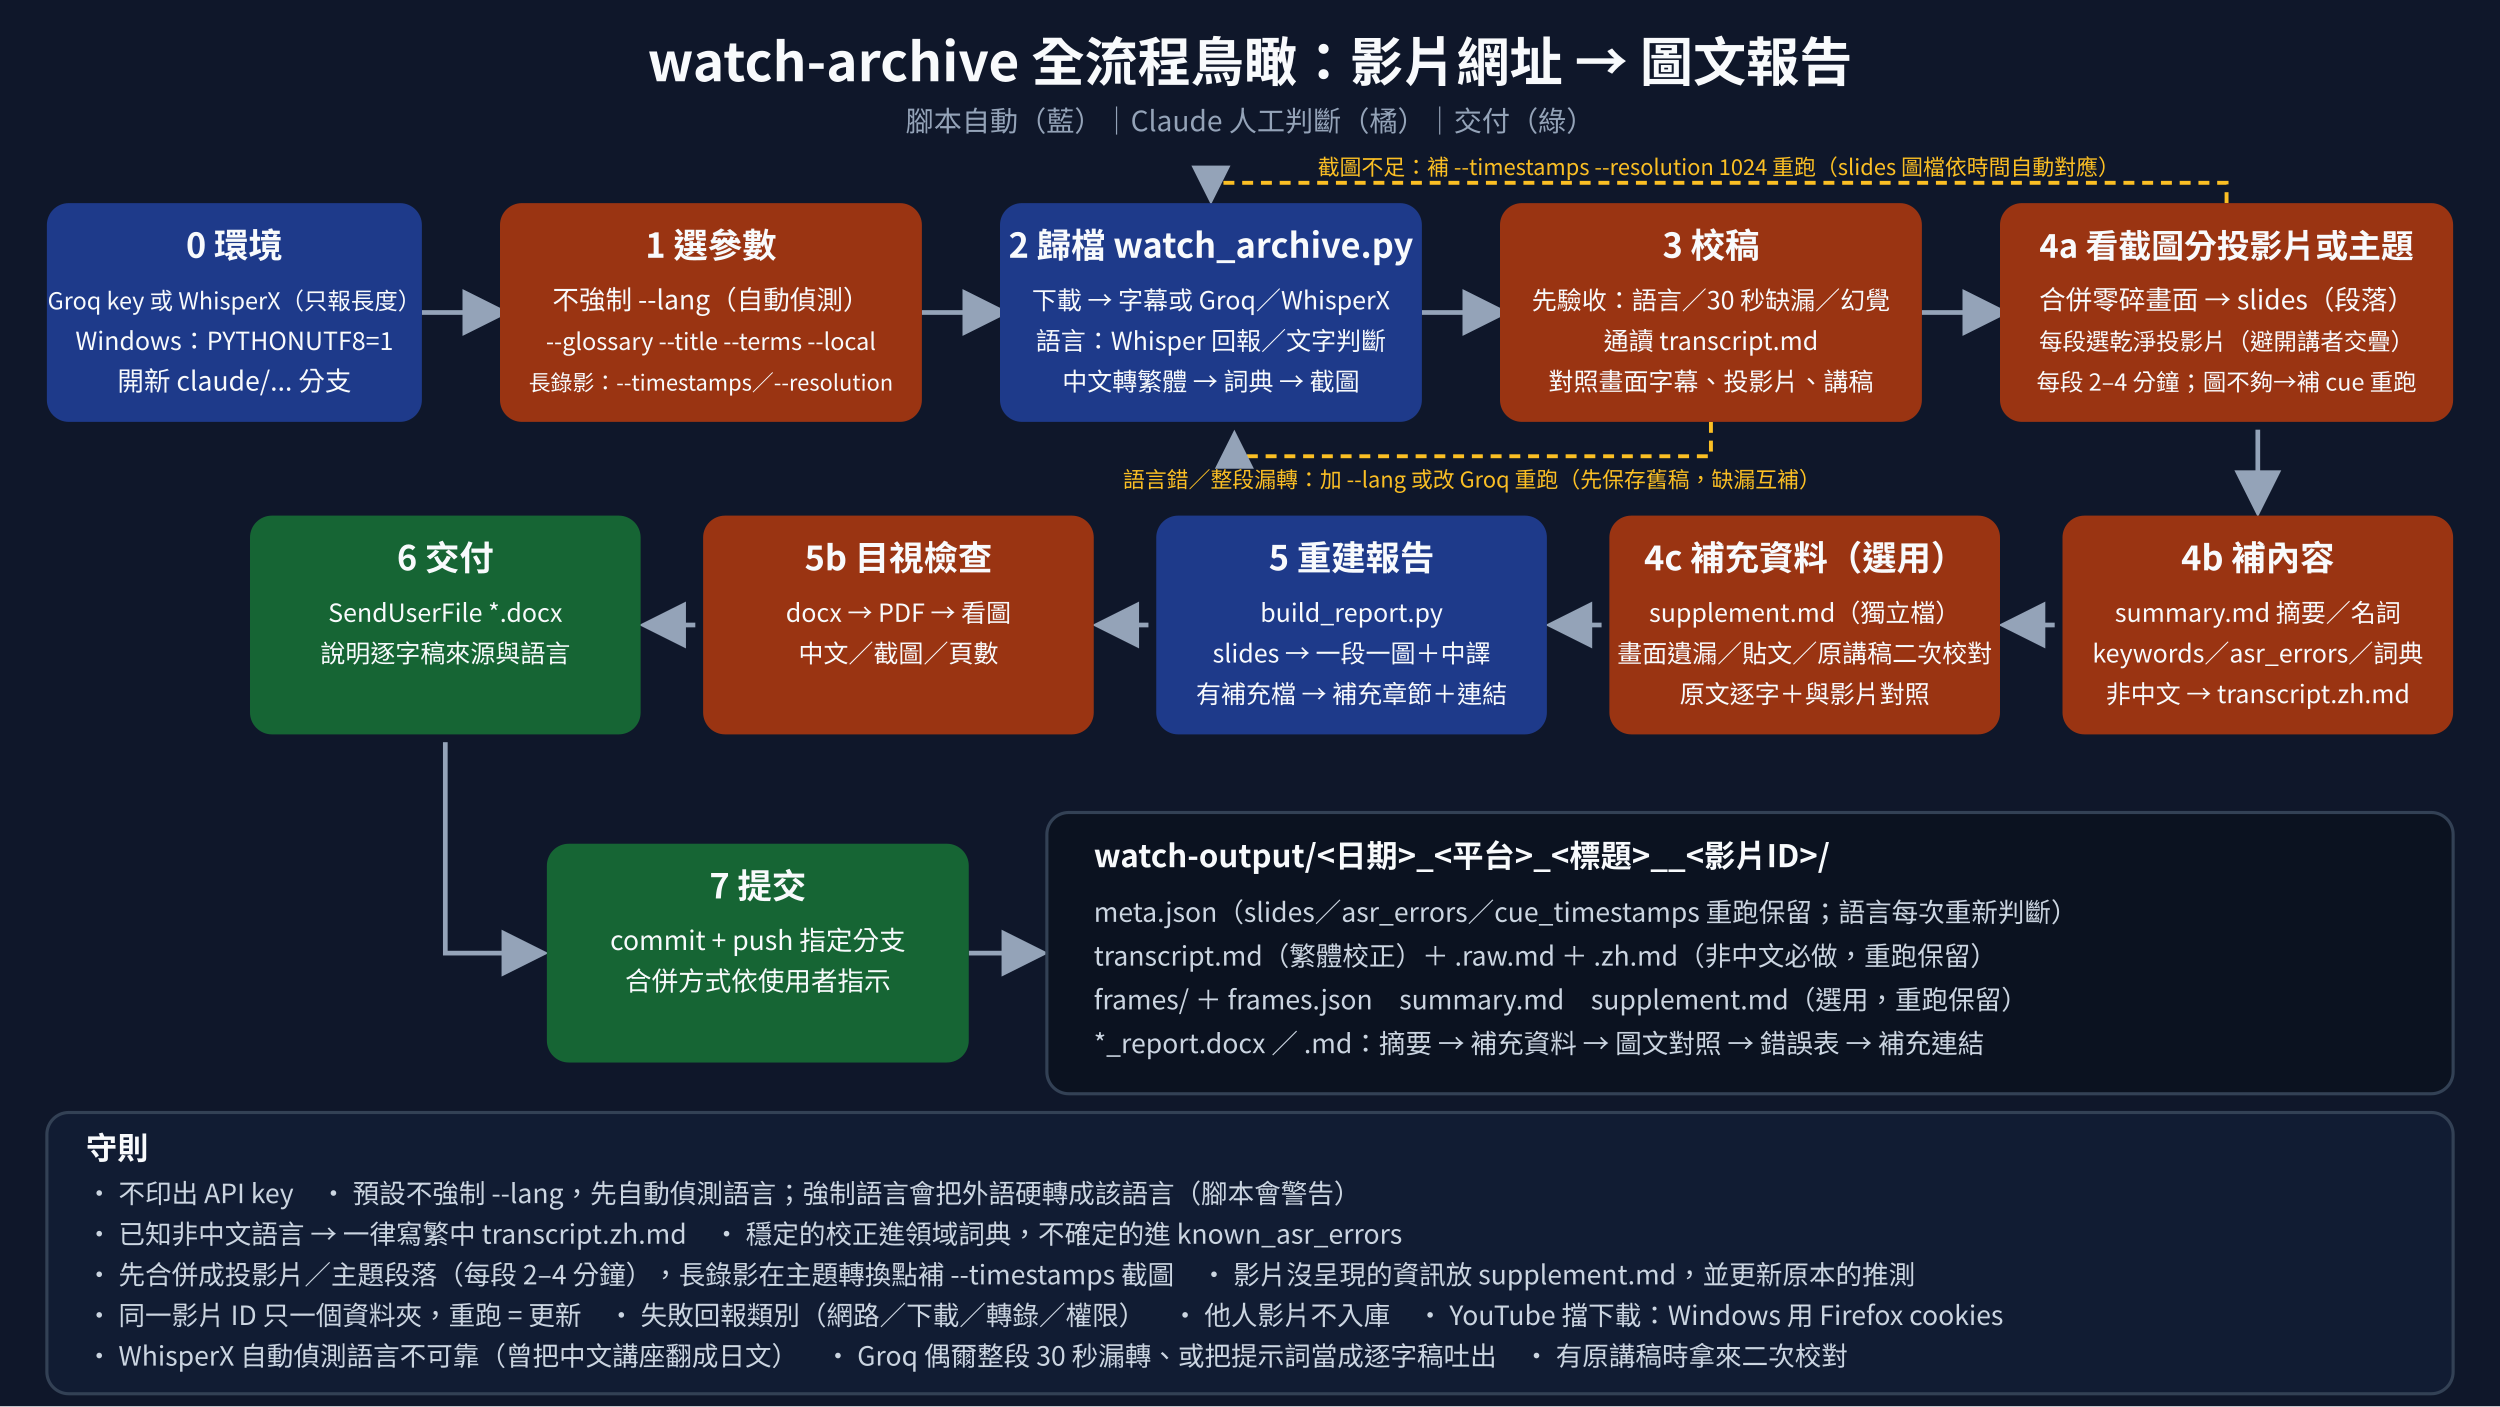
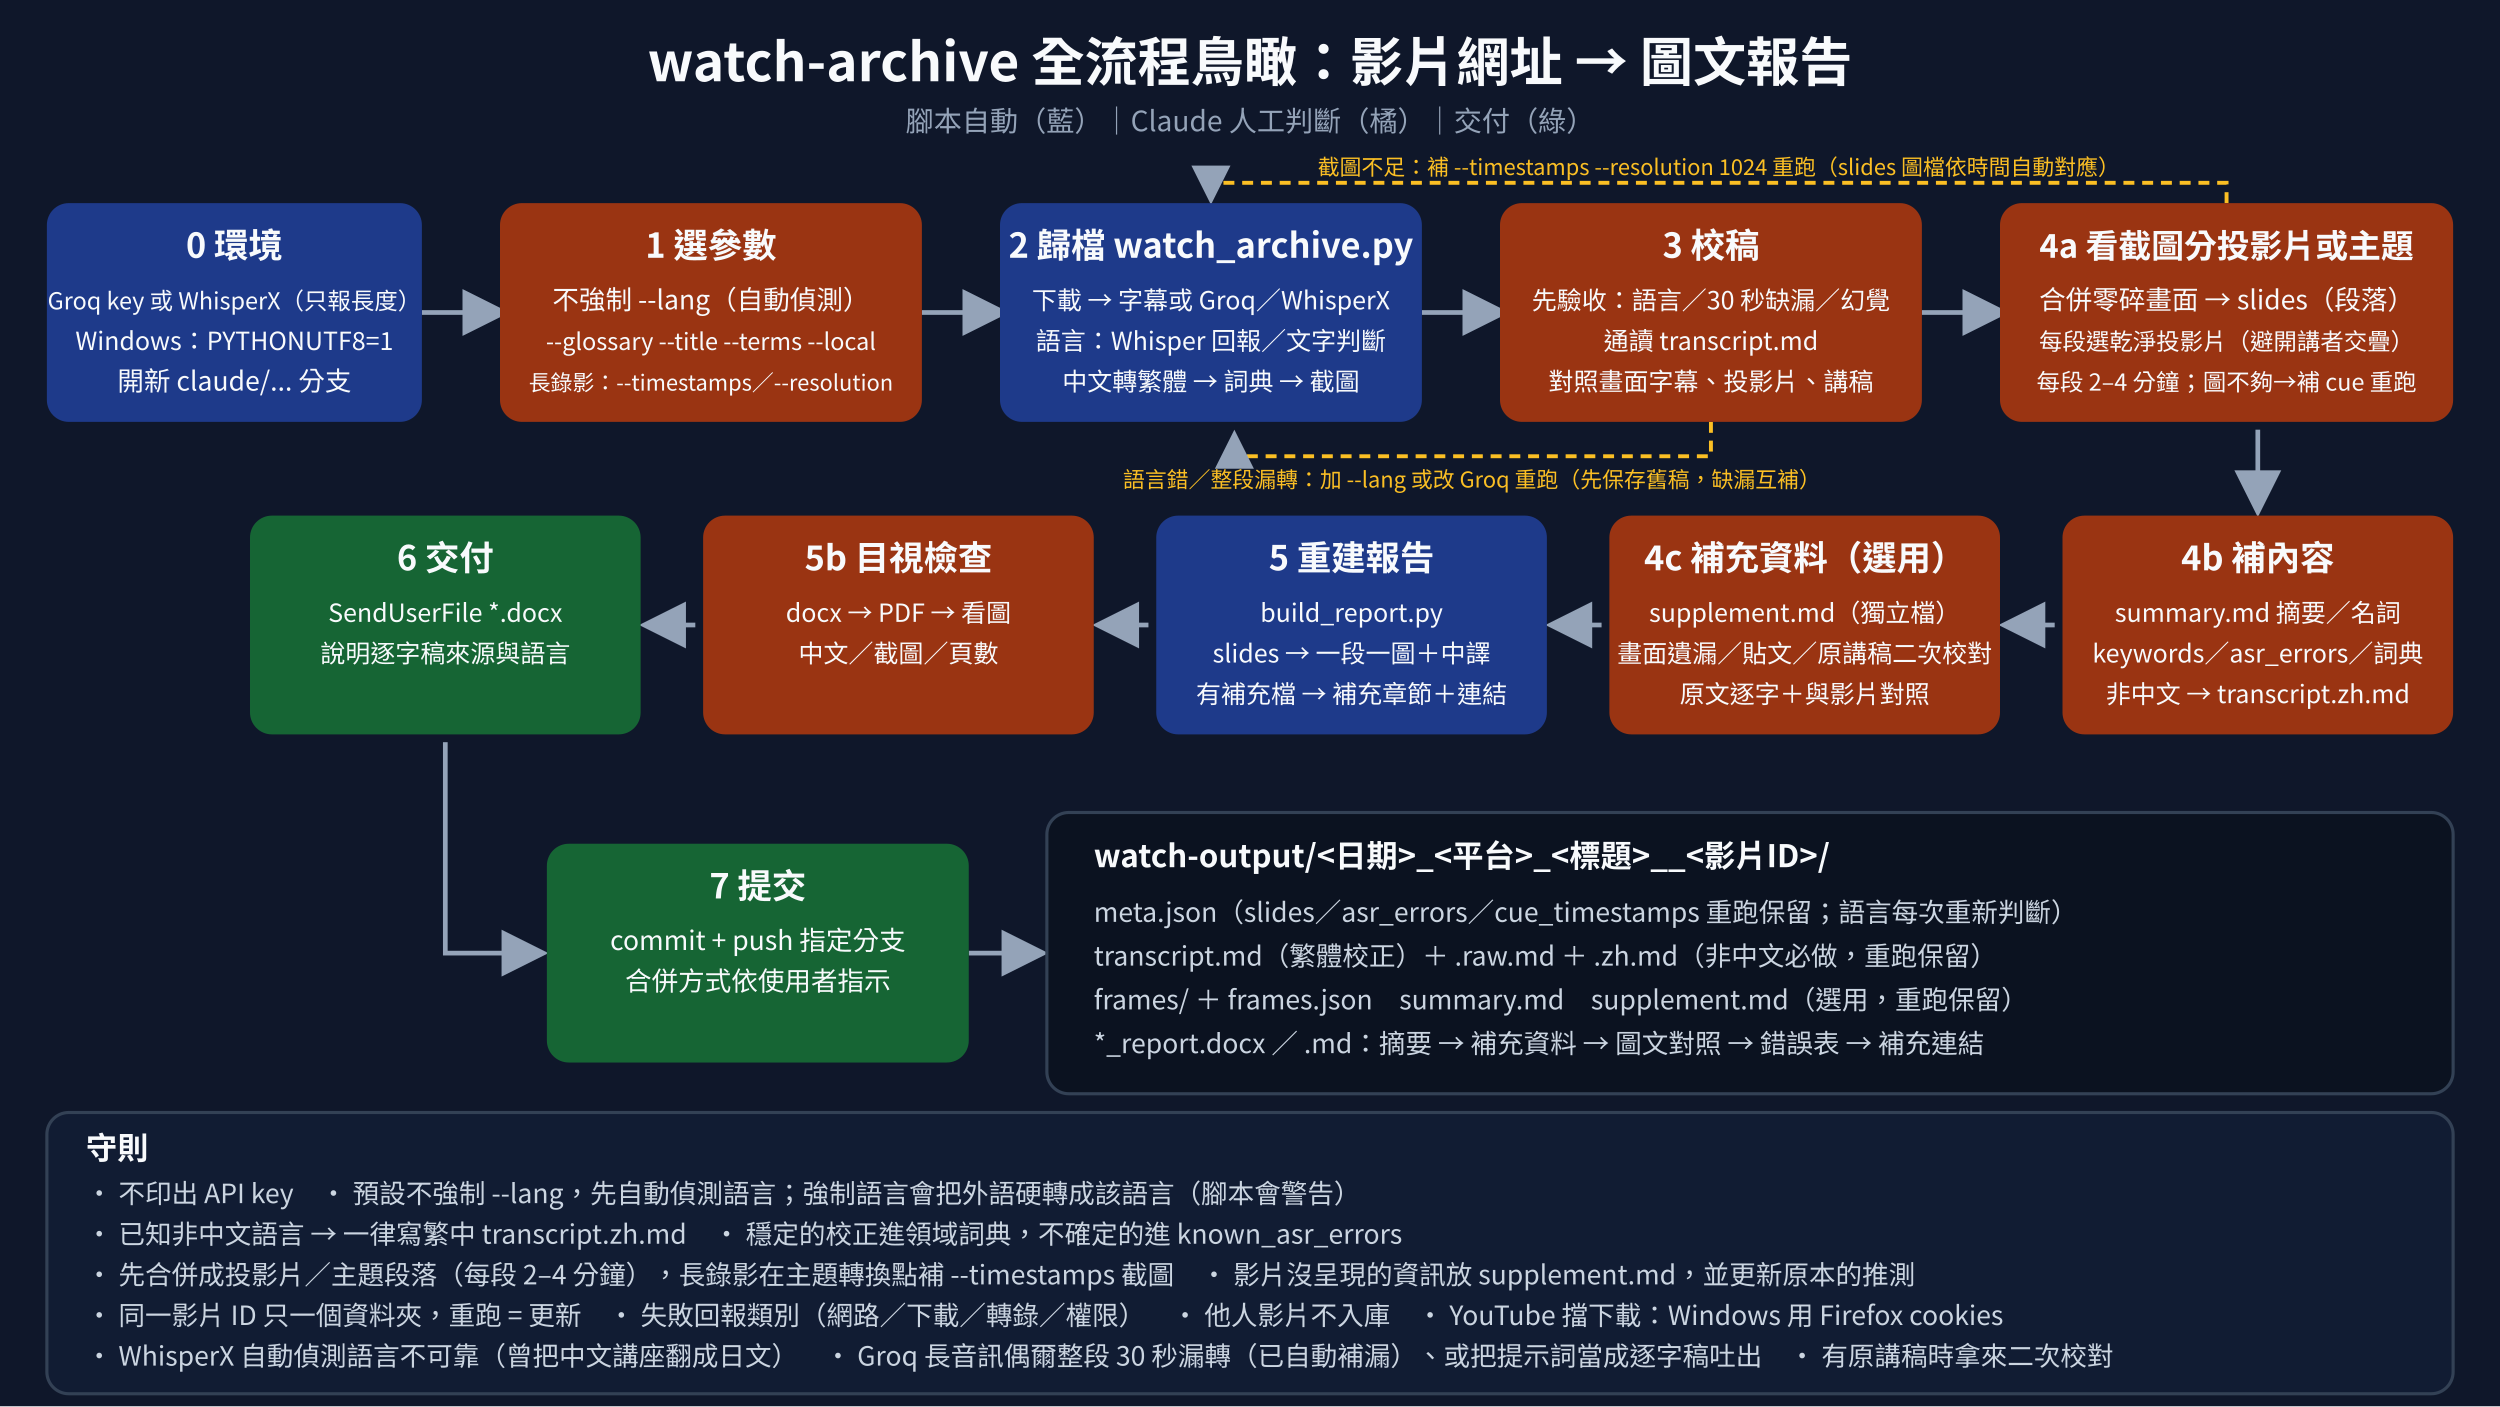
<svg xmlns="http://www.w3.org/2000/svg" viewBox="0 0 1600 900" width="1600" height="900" font-family="'WenQuanYi Zen Hei','Noto Sans CJK TC','Microsoft JhengHei',sans-serif">
  <rect width="1600" height="900" fill="#0f172a" />
  <text x="800" y="52" text-anchor="middle" font-size="34" font-weight="bold" fill="#f8fafc">watch-archive 全流程鳥瞰：影片網址 → 圖文報告</text>
  <text x="800" y="84" text-anchor="middle" font-size="18" fill="#94a3b8">腳本自動（藍）｜Claude 人工判斷（橘）｜交付（綠）</text>
  <defs>
    <marker id="a" markerWidth="10" markerHeight="10" refX="8" refY="5" orient="auto">
      <path d="M0,0 L10,5 L0,10 z" fill="#94a3b8" />
    </marker>
  </defs>
  <g stroke="#94a3b8" stroke-width="3" fill="none" marker-end="url(#a)">
    <path d="M270,200 H320" />
    <path d="M590,200 H640" />
    <path d="M910,200 H960" />
    <path d="M1230,200 H1280" />
    <path d="M1445,275 V325" />
    <path d="M1315,400 H1285" />
    <path d="M1025,400 H995" />
    <path d="M735,400 H705" />
    <path d="M445,400 H415" />
    <path d="M285,475 V610 H345" />
    <path d="M620,610 H665" />
  </g>
  <path d="M1425,130 V117 H775 V126" stroke="#fbbf24" stroke-width="2.5" stroke-dasharray="7 5" fill="none" marker-end="url(#a)" />
  <text x="1100" y="112" text-anchor="middle" font-size="14" fill="#fbbf24">截圖不足：補 --timestamps --resolution 1024 重跑（slides 圖檔依時間自動對應）</text>
  <path d="M1095,270 V292 H790 V280" stroke="#fbbf24" stroke-width="2.5" stroke-dasharray="7 5" fill="none" marker-end="url(#a)" />
  <text x="942" y="312" text-anchor="middle" font-size="14" fill="#fbbf24">語言錯／整段漏轉：加 --lang 或改 Groq 重跑（先保存舊稿，缺漏互補）</text>
  <g font-size="20" fill="#f8fafc">
    <rect x="30" y="130" width="240" height="140" rx="14" fill="#1e3a8a" />
    <text x="150" y="165" text-anchor="middle" font-weight="bold" font-size="22">0 環境</text>
    <text x="150" y="198" text-anchor="middle" font-size="15">Groq key 或 WhisperX（只報長度）</text>
    <text x="150" y="224" text-anchor="middle" font-size="16">Windows：PYTHONUTF8=1</text>
    <text x="150" y="250" text-anchor="middle" font-size="17">開新 claude/... 分支</text>
    <rect x="320" y="130" width="270" height="140" rx="14" fill="#9a3412" />
    <text x="455" y="165" text-anchor="middle" font-weight="bold" font-size="22">1 選參數</text>
    <text x="455" y="198" text-anchor="middle" font-size="17">不強制 --lang（自動偵測）</text>
    <text x="455" y="224" text-anchor="middle" font-size="15">--glossary --title --terms --local</text>
    <text x="455" y="250" text-anchor="middle" font-size="14">長錄影：--timestamps／--resolution</text>
    <rect x="640" y="130" width="270" height="140" rx="14" fill="#1e3a8a" />
    <text x="775" y="165" text-anchor="middle" font-weight="bold" font-size="22">2 歸檔 watch_archive.py</text>
    <text x="775" y="198" text-anchor="middle" font-size="16">下載 → 字幕或 Groq／WhisperX</text>
    <text x="775" y="224" text-anchor="middle" font-size="16">語言：Whisper 回報／文字判斷</text>
    <text x="775" y="250" text-anchor="middle" font-size="16">中文轉繁體 → 詞典 → 截圖</text>
    <rect x="960" y="130" width="270" height="140" rx="14" fill="#9a3412" />
    <text x="1095" y="165" text-anchor="middle" font-weight="bold" font-size="22">3 校稿</text>
    <text x="1095" y="198" text-anchor="middle" font-size="16">先驗收：語言／30 秒缺漏／幻覺</text>
    <text x="1095" y="224" text-anchor="middle" font-size="16">通讀 transcript.md</text>
    <text x="1095" y="250" text-anchor="middle" font-size="16">對照畫面字幕、投影片、講稿</text>
    <rect x="1280" y="130" width="290" height="140" rx="14" fill="#9a3412" />
    <text x="1425" y="165" text-anchor="middle" font-weight="bold" font-size="21">4a 看截圖分投影片或主題</text>
    <text x="1425" y="198" text-anchor="middle" font-size="17">合併零碎畫面 → slides（段落）</text>
    <text x="1425" y="224" text-anchor="middle" font-size="15">每段選乾淨投影片（避開講者交疊）</text>
    <text x="1425" y="250" text-anchor="middle" font-size="15">每段 2–4 分鐘；圖不夠→補 cue 重跑</text>
    <rect x="1320" y="330" width="250" height="140" rx="14" fill="#9a3412" />
    <text x="1445" y="365" text-anchor="middle" font-weight="bold" font-size="22">4b 補內容</text>
    <text x="1445" y="398" text-anchor="middle" font-size="16">summary.md 摘要／名詞</text>
    <text x="1445" y="424" text-anchor="middle" font-size="16">keywords／asr_errors／詞典</text>
    <text x="1445" y="450" text-anchor="middle" font-size="16">非中文 → transcript.zh.md</text>
    <rect x="1030" y="330" width="250" height="140" rx="14" fill="#9a3412" />
    <text x="1155" y="365" text-anchor="middle" font-weight="bold" font-size="22">4c 補充資料（選用）</text>
    <text x="1155" y="398" text-anchor="middle" font-size="16">supplement.md（獨立檔）</text>
    <text x="1155" y="424" text-anchor="middle" font-size="16">畫面遺漏／貼文／原講稿二次校對</text>
    <text x="1155" y="450" text-anchor="middle" font-size="16">原文逐字＋與影片對照</text>
    <rect x="740" y="330" width="250" height="140" rx="14" fill="#1e3a8a" />
    <text x="865" y="365" text-anchor="middle" font-weight="bold" font-size="22">5 重建報告</text>
    <text x="865" y="398" text-anchor="middle" font-size="16">build_report.py</text>
    <text x="865" y="424" text-anchor="middle" font-size="16">slides → 一段一圖＋中譯</text>
    <text x="865" y="450" text-anchor="middle" font-size="16">有補充檔 → 補充章節＋連結</text>
    <rect x="450" y="330" width="250" height="140" rx="14" fill="#9a3412" />
    <text x="575" y="365" text-anchor="middle" font-weight="bold" font-size="22">5b 目視檢查</text>
    <text x="575" y="398" text-anchor="middle" font-size="16">docx → PDF → 看圖</text>
    <text x="575" y="424" text-anchor="middle" font-size="16">中文／截圖／頁數</text>
    <rect x="160" y="330" width="250" height="140" rx="14" fill="#166534" />
    <text x="285" y="365" text-anchor="middle" font-weight="bold" font-size="22">6 交付</text>
    <text x="285" y="398" text-anchor="middle" font-size="16">SendUserFile *.docx</text>
    <text x="285" y="424" text-anchor="middle" font-size="16">說明逐字稿來源與語言</text>
    <rect x="350" y="540" width="270" height="140" rx="14" fill="#166534" />
    <text x="485" y="575" text-anchor="middle" font-weight="bold" font-size="22">7 提交</text>
    <text x="485" y="608" text-anchor="middle" font-size="17">commit + push 指定分支</text>
    <text x="485" y="634" text-anchor="middle" font-size="17">合併方式依使用者指示</text>
  </g>
  <rect x="670" y="520" width="900" height="180" rx="14" fill="#0b1220" stroke="#334155" stroke-width="2" />
  <text x="700" y="555" font-size="20" font-weight="bold" fill="#f8fafc">watch-output/&lt;日期&gt;_&lt;平台&gt;_&lt;標題&gt;__&lt;影片ID&gt;/</text>
  <g font-size="17" fill="#cbd5e1">
    <text x="700" y="590">meta.json（slides／asr_errors／cue_timestamps 重跑保留；語言每次重新判斷）</text>
    <text x="700" y="618">transcript.md（繁體校正）＋ .raw.md ＋ .zh.md（非中文必做，重跑保留）</text>
    <text x="700" y="646">frames/ ＋ frames.json　summary.md　supplement.md（選用，重跑保留）</text>
    <text x="700" y="674">*_report.docx ／ .md：摘要 → 補充資料 → 圖文對照 → 錯誤表 → 補充連結</text>
  </g>
  <rect x="30" y="712" width="1540" height="180" rx="14" fill="#111c33" stroke="#334155" stroke-width="2" />
  <text x="55" y="742" font-size="20" font-weight="bold" fill="#f8fafc">守則</text>
  <g font-size="17" fill="#cbd5e1">
    <text x="55" y="770">• 不印出 API key　• 預設不強制 --lang，先自動偵測語言；強制語言會把外語硬轉成該語言（腳本會警告）</text>
    <text x="55" y="796">• 已知非中文語言 → 一律寫繁中 transcript.zh.md　• 穩定的校正進領域詞典，不確定的進 known_asr_errors</text>
    <text x="55" y="822">• 先合併成投影片／主題段落（每段 2–4 分鐘），長錄影在主題轉換點補 --timestamps 截圖　• 影片沒呈現的資訊放 supplement.md，並更新原本的推測</text>
    <text x="55" y="848">• 同一影片 ID 只一個資料夾，重跑 = 更新　• 失敗回報類別（網路／下載／轉錄／權限）　• 他人影片不入庫　• YouTube 擋下載：Windows 用 Firefox cookies</text>
-     <text x="55" y="874">• WhisperX 自動偵測語言不可靠（曾把中文講座翻成日文）　• Groq 偶爾整段 30 秒漏轉、或把提示詞當成逐字稿吐出　• 有原講稿時拿來二次校對</text>
+     <text x="55" y="874">• WhisperX 自動偵測語言不可靠（曾把中文講座翻成日文）　• Groq 長音訊偶爾整段 30 秒漏轉（已自動補漏）、或把提示詞當成逐字稿吐出　• 有原講稿時拿來二次校對</text>
  </g>
</svg>
